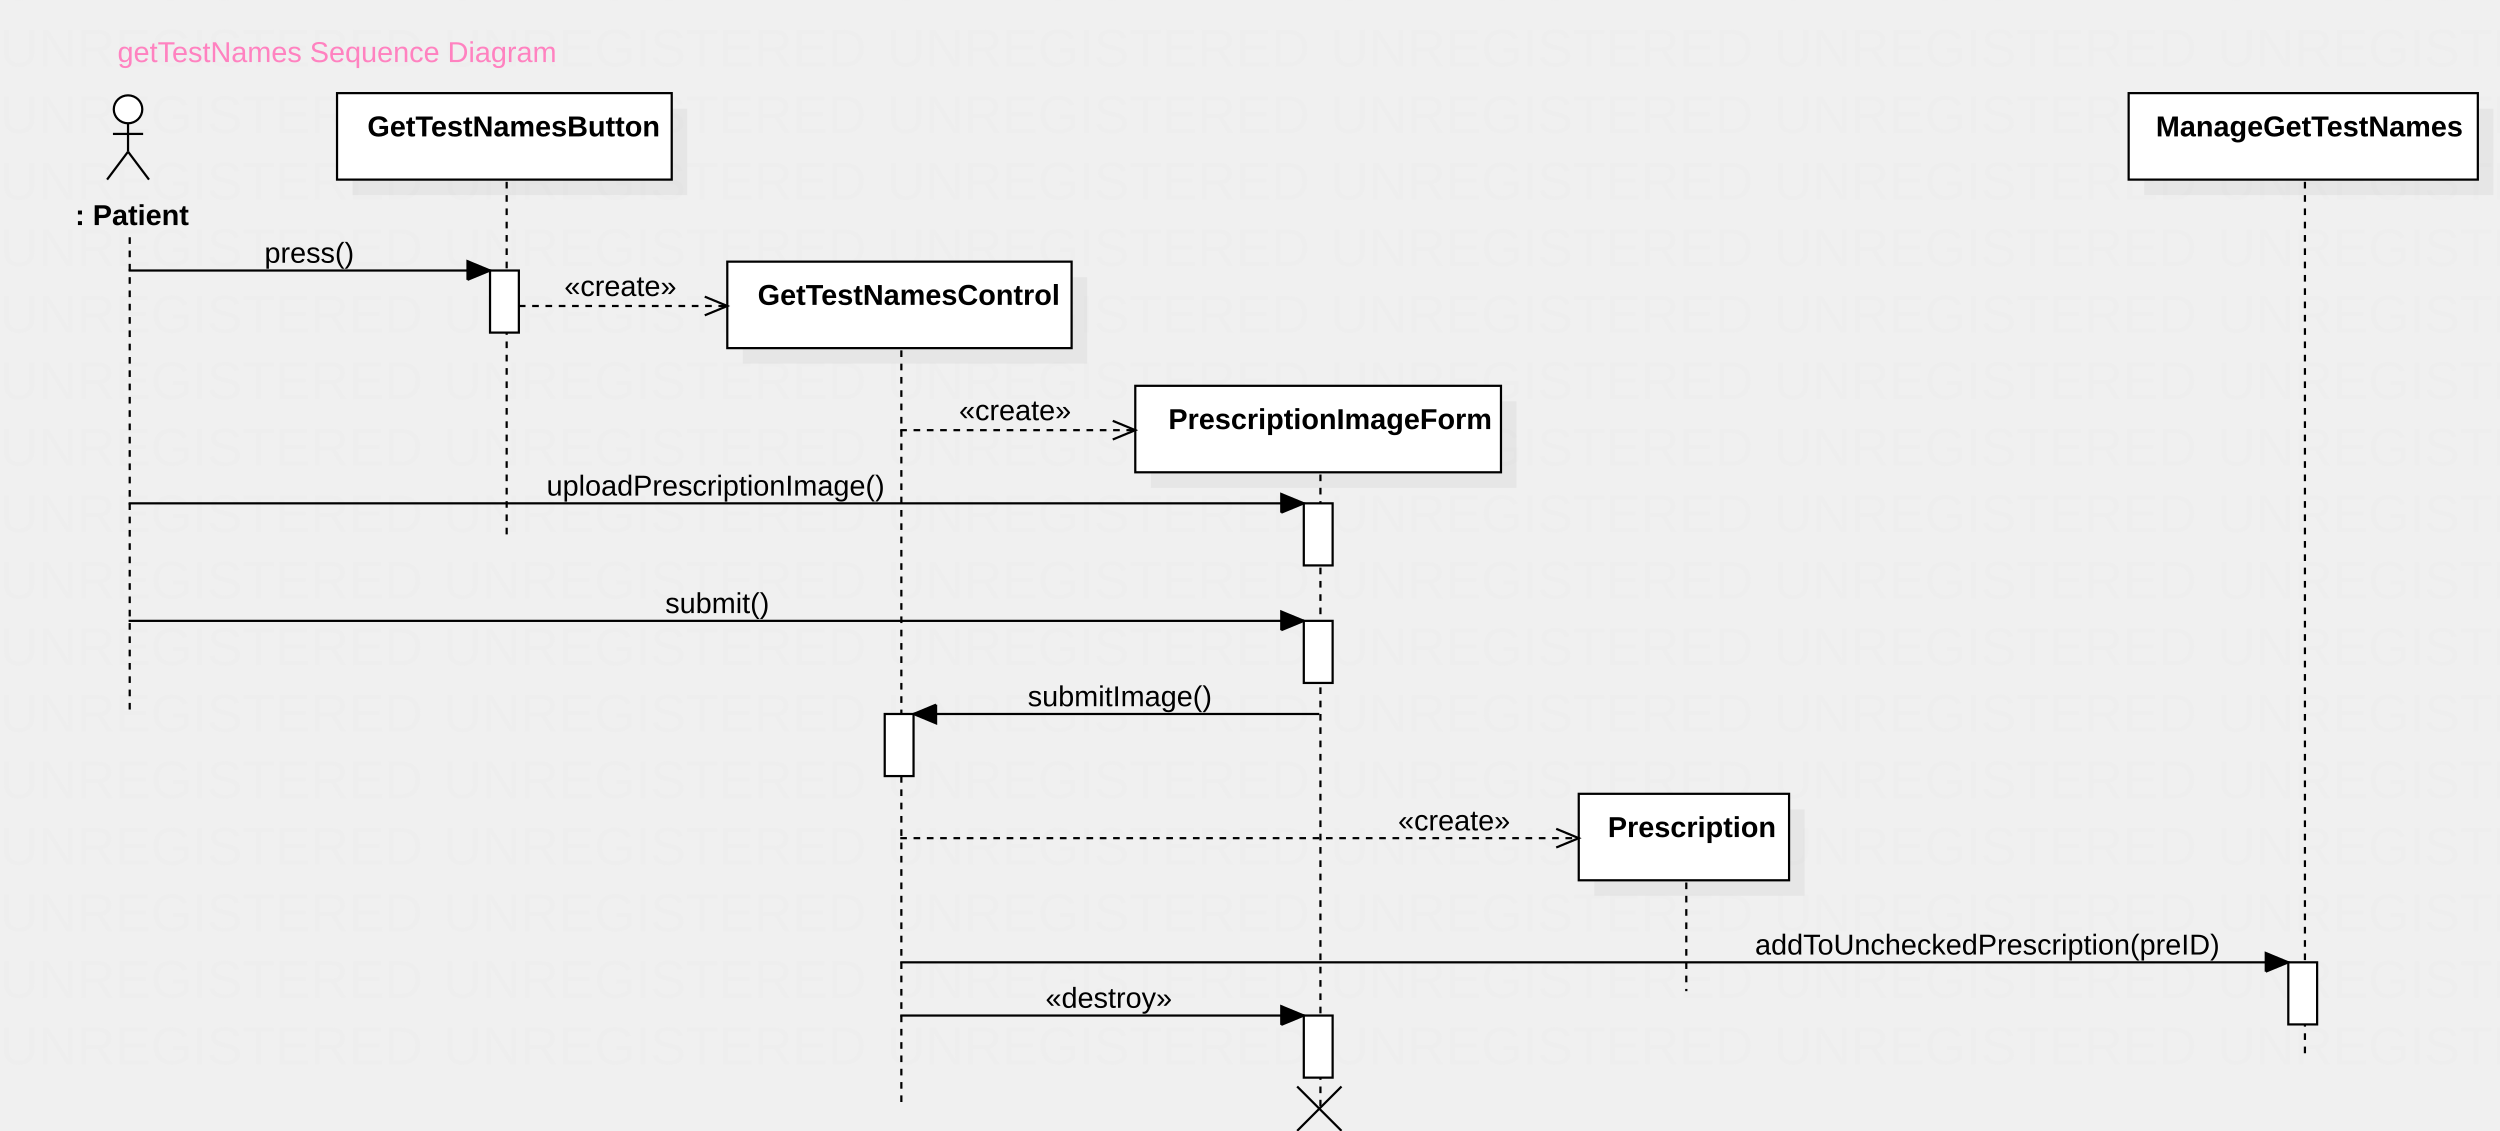
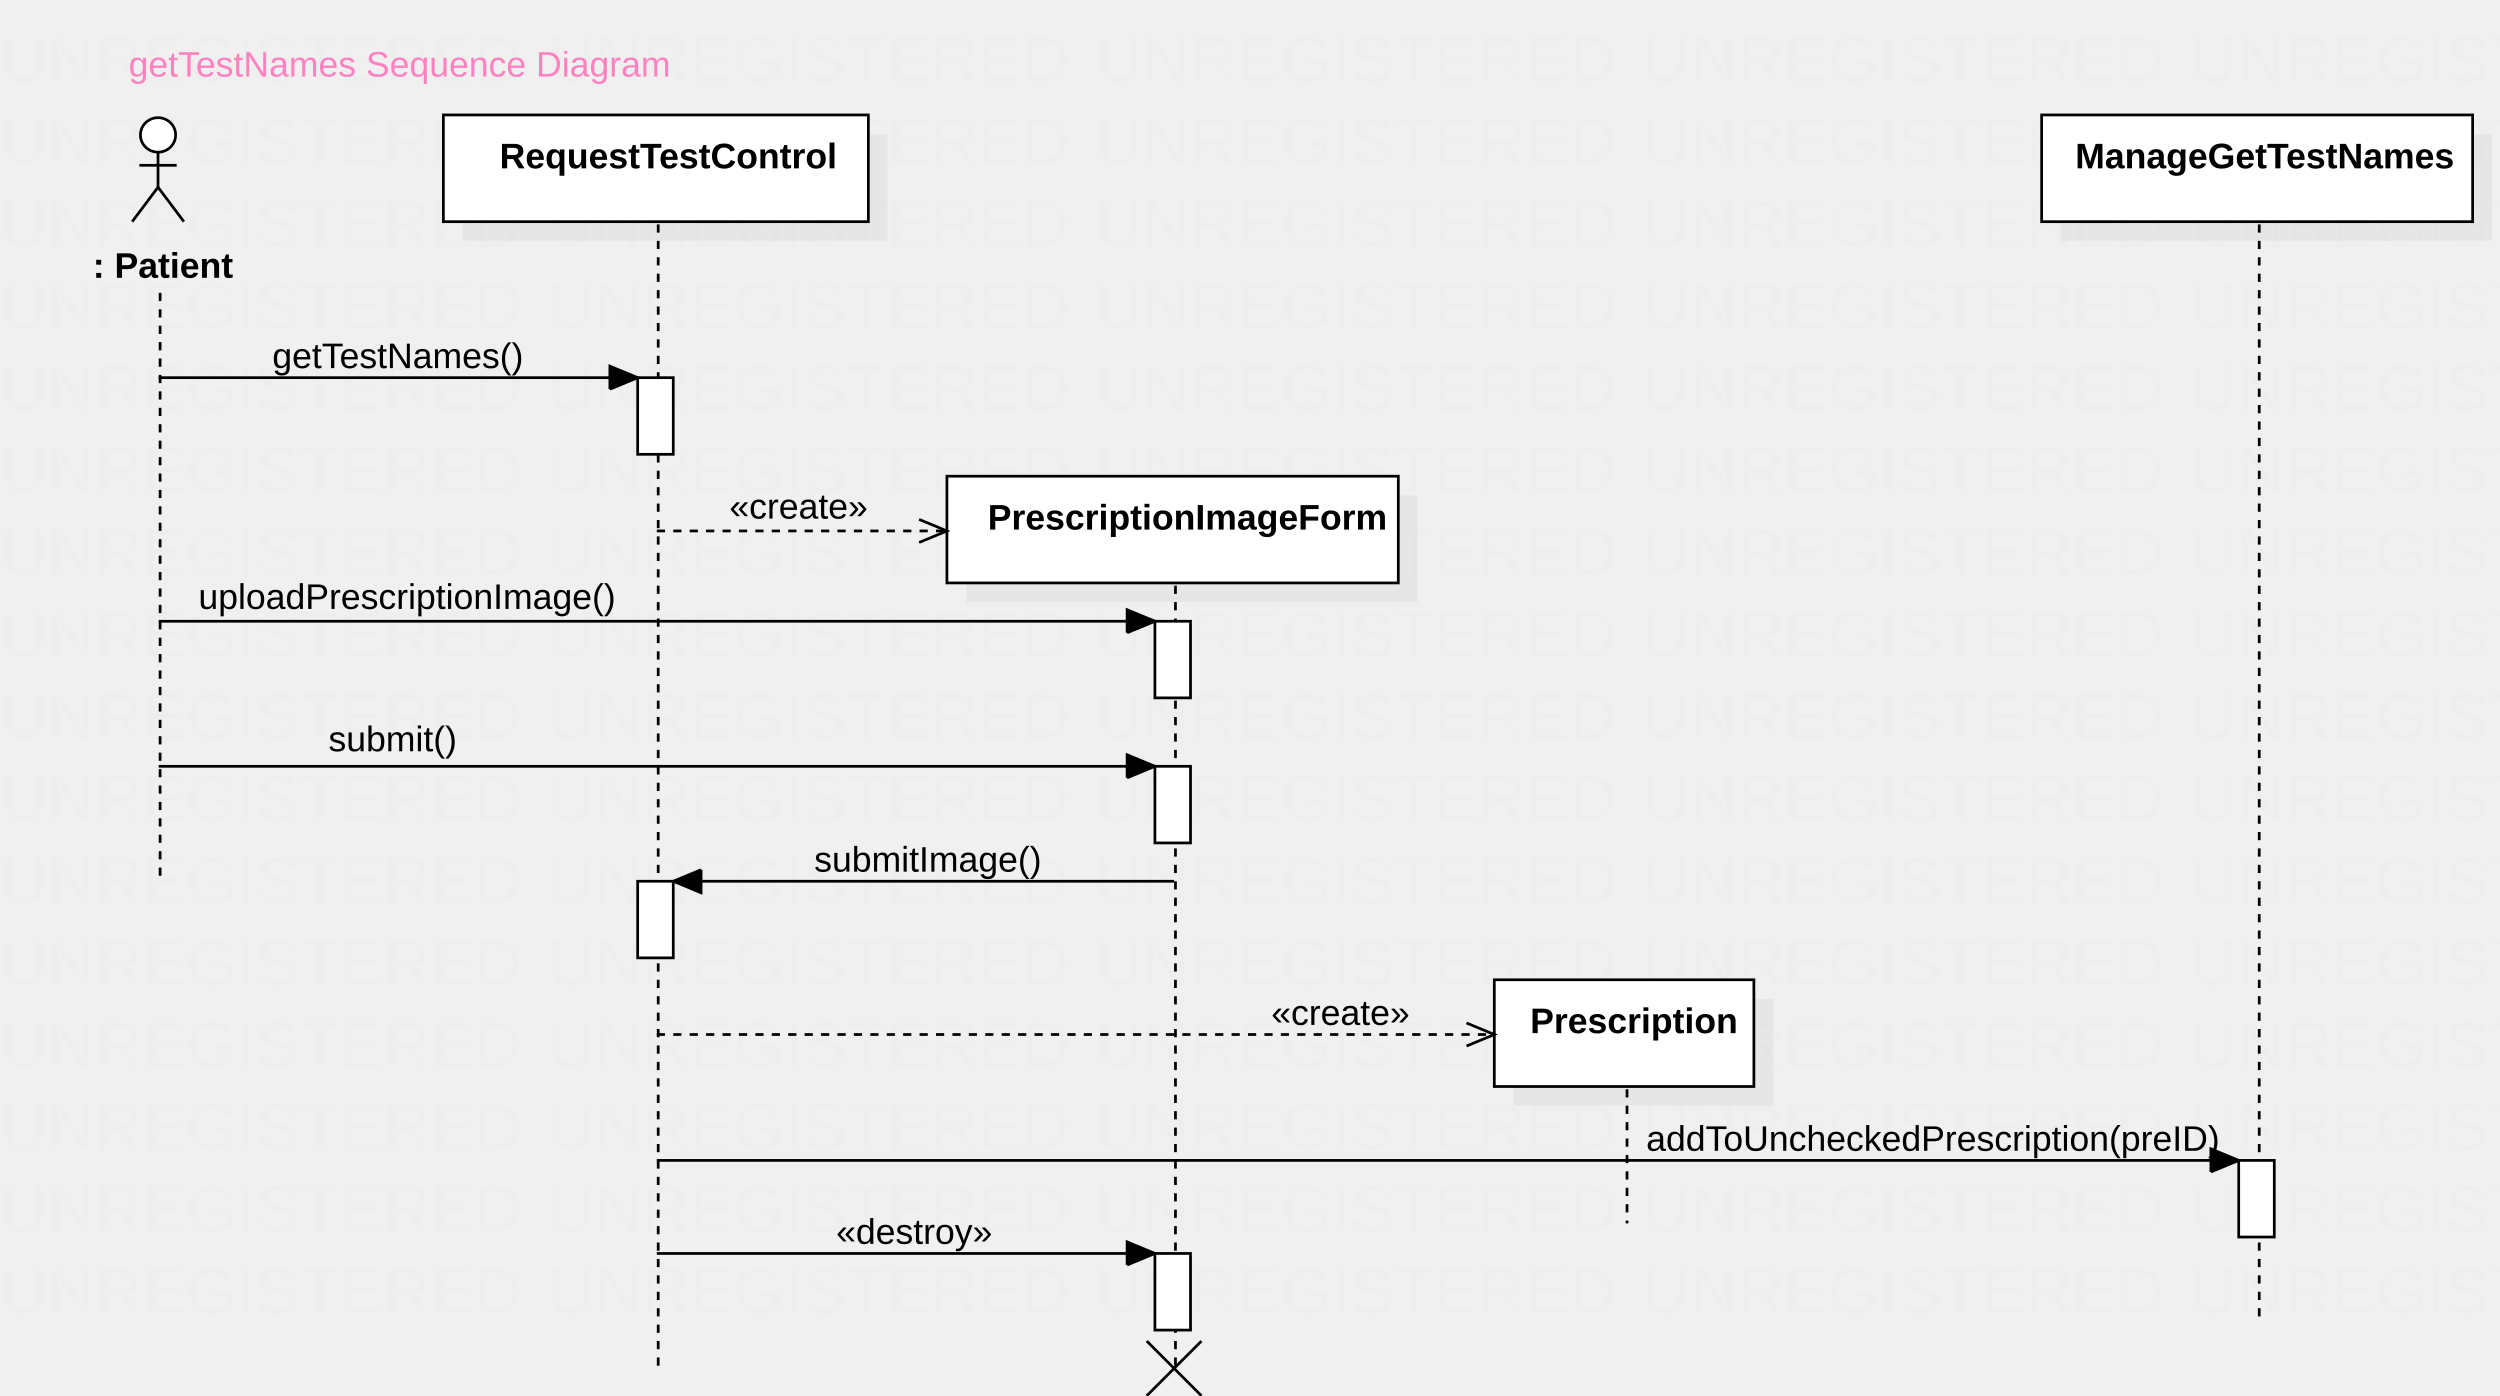
- <svg xmlns="http://www.w3.org/2000/svg" version="1.1" width="1127.474" height="510">
+ <svg xmlns="http://www.w3.org/2000/svg" version="1.1" width="913.474" height="510">
  <defs />
  <g>
    <text fill="#eeeeee" stroke="none" font-family="Arial" font-size="24px" font-style="normal" font-weight="normal" text-decoration="none" x="0" y="0">UNREGISTERED</text>
    <text fill="#eeeeee" stroke="none" font-family="Arial" font-size="24px" font-style="normal" font-weight="normal" text-decoration="none" x="0" y="30">UNREGISTERED</text>
    <text fill="#eeeeee" stroke="none" font-family="Arial" font-size="24px" font-style="normal" font-weight="normal" text-decoration="none" x="0" y="60">UNREGISTERED</text>
    <text fill="#eeeeee" stroke="none" font-family="Arial" font-size="24px" font-style="normal" font-weight="normal" text-decoration="none" x="0" y="90">UNREGISTERED</text>
    <text fill="#eeeeee" stroke="none" font-family="Arial" font-size="24px" font-style="normal" font-weight="normal" text-decoration="none" x="0" y="120">UNREGISTERED</text>
    <text fill="#eeeeee" stroke="none" font-family="Arial" font-size="24px" font-style="normal" font-weight="normal" text-decoration="none" x="0" y="150">UNREGISTERED</text>
    <text fill="#eeeeee" stroke="none" font-family="Arial" font-size="24px" font-style="normal" font-weight="normal" text-decoration="none" x="0" y="180">UNREGISTERED</text>
    <text fill="#eeeeee" stroke="none" font-family="Arial" font-size="24px" font-style="normal" font-weight="normal" text-decoration="none" x="0" y="210">UNREGISTERED</text>
    <text fill="#eeeeee" stroke="none" font-family="Arial" font-size="24px" font-style="normal" font-weight="normal" text-decoration="none" x="0" y="240">UNREGISTERED</text>
    <text fill="#eeeeee" stroke="none" font-family="Arial" font-size="24px" font-style="normal" font-weight="normal" text-decoration="none" x="0" y="270">UNREGISTERED</text>
    <text fill="#eeeeee" stroke="none" font-family="Arial" font-size="24px" font-style="normal" font-weight="normal" text-decoration="none" x="0" y="300">UNREGISTERED</text>
    <text fill="#eeeeee" stroke="none" font-family="Arial" font-size="24px" font-style="normal" font-weight="normal" text-decoration="none" x="0" y="330">UNREGISTERED</text>
    <text fill="#eeeeee" stroke="none" font-family="Arial" font-size="24px" font-style="normal" font-weight="normal" text-decoration="none" x="0" y="360">UNREGISTERED</text>
    <text fill="#eeeeee" stroke="none" font-family="Arial" font-size="24px" font-style="normal" font-weight="normal" text-decoration="none" x="0" y="390">UNREGISTERED</text>
    <text fill="#eeeeee" stroke="none" font-family="Arial" font-size="24px" font-style="normal" font-weight="normal" text-decoration="none" x="0" y="420">UNREGISTERED</text>
    <text fill="#eeeeee" stroke="none" font-family="Arial" font-size="24px" font-style="normal" font-weight="normal" text-decoration="none" x="0" y="450">UNREGISTERED</text>
    <text fill="#eeeeee" stroke="none" font-family="Arial" font-size="24px" font-style="normal" font-weight="normal" text-decoration="none" x="0" y="480">UNREGISTERED</text>
    <text fill="#eeeeee" stroke="none" font-family="Arial" font-size="24px" font-style="normal" font-weight="normal" text-decoration="none" x="200" y="0">UNREGISTERED</text>
    <text fill="#eeeeee" stroke="none" font-family="Arial" font-size="24px" font-style="normal" font-weight="normal" text-decoration="none" x="200" y="30">UNREGISTERED</text>
    <text fill="#eeeeee" stroke="none" font-family="Arial" font-size="24px" font-style="normal" font-weight="normal" text-decoration="none" x="200" y="60">UNREGISTERED</text>
    <text fill="#eeeeee" stroke="none" font-family="Arial" font-size="24px" font-style="normal" font-weight="normal" text-decoration="none" x="200" y="90">UNREGISTERED</text>
    <text fill="#eeeeee" stroke="none" font-family="Arial" font-size="24px" font-style="normal" font-weight="normal" text-decoration="none" x="200" y="120">UNREGISTERED</text>
    <text fill="#eeeeee" stroke="none" font-family="Arial" font-size="24px" font-style="normal" font-weight="normal" text-decoration="none" x="200" y="150">UNREGISTERED</text>
    <text fill="#eeeeee" stroke="none" font-family="Arial" font-size="24px" font-style="normal" font-weight="normal" text-decoration="none" x="200" y="180">UNREGISTERED</text>
    <text fill="#eeeeee" stroke="none" font-family="Arial" font-size="24px" font-style="normal" font-weight="normal" text-decoration="none" x="200" y="210">UNREGISTERED</text>
    <text fill="#eeeeee" stroke="none" font-family="Arial" font-size="24px" font-style="normal" font-weight="normal" text-decoration="none" x="200" y="240">UNREGISTERED</text>
    <text fill="#eeeeee" stroke="none" font-family="Arial" font-size="24px" font-style="normal" font-weight="normal" text-decoration="none" x="200" y="270">UNREGISTERED</text>
    <text fill="#eeeeee" stroke="none" font-family="Arial" font-size="24px" font-style="normal" font-weight="normal" text-decoration="none" x="200" y="300">UNREGISTERED</text>
    <text fill="#eeeeee" stroke="none" font-family="Arial" font-size="24px" font-style="normal" font-weight="normal" text-decoration="none" x="200" y="330">UNREGISTERED</text>
    <text fill="#eeeeee" stroke="none" font-family="Arial" font-size="24px" font-style="normal" font-weight="normal" text-decoration="none" x="200" y="360">UNREGISTERED</text>
    <text fill="#eeeeee" stroke="none" font-family="Arial" font-size="24px" font-style="normal" font-weight="normal" text-decoration="none" x="200" y="390">UNREGISTERED</text>
    <text fill="#eeeeee" stroke="none" font-family="Arial" font-size="24px" font-style="normal" font-weight="normal" text-decoration="none" x="200" y="420">UNREGISTERED</text>
    <text fill="#eeeeee" stroke="none" font-family="Arial" font-size="24px" font-style="normal" font-weight="normal" text-decoration="none" x="200" y="450">UNREGISTERED</text>
    <text fill="#eeeeee" stroke="none" font-family="Arial" font-size="24px" font-style="normal" font-weight="normal" text-decoration="none" x="200" y="480">UNREGISTERED</text>
    <text fill="#eeeeee" stroke="none" font-family="Arial" font-size="24px" font-style="normal" font-weight="normal" text-decoration="none" x="400" y="0">UNREGISTERED</text>
    <text fill="#eeeeee" stroke="none" font-family="Arial" font-size="24px" font-style="normal" font-weight="normal" text-decoration="none" x="400" y="30">UNREGISTERED</text>
    <text fill="#eeeeee" stroke="none" font-family="Arial" font-size="24px" font-style="normal" font-weight="normal" text-decoration="none" x="400" y="60">UNREGISTERED</text>
    <text fill="#eeeeee" stroke="none" font-family="Arial" font-size="24px" font-style="normal" font-weight="normal" text-decoration="none" x="400" y="90">UNREGISTERED</text>
    <text fill="#eeeeee" stroke="none" font-family="Arial" font-size="24px" font-style="normal" font-weight="normal" text-decoration="none" x="400" y="120">UNREGISTERED</text>
    <text fill="#eeeeee" stroke="none" font-family="Arial" font-size="24px" font-style="normal" font-weight="normal" text-decoration="none" x="400" y="150">UNREGISTERED</text>
    <text fill="#eeeeee" stroke="none" font-family="Arial" font-size="24px" font-style="normal" font-weight="normal" text-decoration="none" x="400" y="180">UNREGISTERED</text>
    <text fill="#eeeeee" stroke="none" font-family="Arial" font-size="24px" font-style="normal" font-weight="normal" text-decoration="none" x="400" y="210">UNREGISTERED</text>
    <text fill="#eeeeee" stroke="none" font-family="Arial" font-size="24px" font-style="normal" font-weight="normal" text-decoration="none" x="400" y="240">UNREGISTERED</text>
    <text fill="#eeeeee" stroke="none" font-family="Arial" font-size="24px" font-style="normal" font-weight="normal" text-decoration="none" x="400" y="270">UNREGISTERED</text>
    <text fill="#eeeeee" stroke="none" font-family="Arial" font-size="24px" font-style="normal" font-weight="normal" text-decoration="none" x="400" y="300">UNREGISTERED</text>
    <text fill="#eeeeee" stroke="none" font-family="Arial" font-size="24px" font-style="normal" font-weight="normal" text-decoration="none" x="400" y="330">UNREGISTERED</text>
    <text fill="#eeeeee" stroke="none" font-family="Arial" font-size="24px" font-style="normal" font-weight="normal" text-decoration="none" x="400" y="360">UNREGISTERED</text>
    <text fill="#eeeeee" stroke="none" font-family="Arial" font-size="24px" font-style="normal" font-weight="normal" text-decoration="none" x="400" y="390">UNREGISTERED</text>
    <text fill="#eeeeee" stroke="none" font-family="Arial" font-size="24px" font-style="normal" font-weight="normal" text-decoration="none" x="400" y="420">UNREGISTERED</text>
    <text fill="#eeeeee" stroke="none" font-family="Arial" font-size="24px" font-style="normal" font-weight="normal" text-decoration="none" x="400" y="450">UNREGISTERED</text>
    <text fill="#eeeeee" stroke="none" font-family="Arial" font-size="24px" font-style="normal" font-weight="normal" text-decoration="none" x="400" y="480">UNREGISTERED</text>
    <text fill="#eeeeee" stroke="none" font-family="Arial" font-size="24px" font-style="normal" font-weight="normal" text-decoration="none" x="600" y="0">UNREGISTERED</text>
    <text fill="#eeeeee" stroke="none" font-family="Arial" font-size="24px" font-style="normal" font-weight="normal" text-decoration="none" x="600" y="30">UNREGISTERED</text>
    <text fill="#eeeeee" stroke="none" font-family="Arial" font-size="24px" font-style="normal" font-weight="normal" text-decoration="none" x="600" y="60">UNREGISTERED</text>
    <text fill="#eeeeee" stroke="none" font-family="Arial" font-size="24px" font-style="normal" font-weight="normal" text-decoration="none" x="600" y="90">UNREGISTERED</text>
    <text fill="#eeeeee" stroke="none" font-family="Arial" font-size="24px" font-style="normal" font-weight="normal" text-decoration="none" x="600" y="120">UNREGISTERED</text>
    <text fill="#eeeeee" stroke="none" font-family="Arial" font-size="24px" font-style="normal" font-weight="normal" text-decoration="none" x="600" y="150">UNREGISTERED</text>
    <text fill="#eeeeee" stroke="none" font-family="Arial" font-size="24px" font-style="normal" font-weight="normal" text-decoration="none" x="600" y="180">UNREGISTERED</text>
    <text fill="#eeeeee" stroke="none" font-family="Arial" font-size="24px" font-style="normal" font-weight="normal" text-decoration="none" x="600" y="210">UNREGISTERED</text>
    <text fill="#eeeeee" stroke="none" font-family="Arial" font-size="24px" font-style="normal" font-weight="normal" text-decoration="none" x="600" y="240">UNREGISTERED</text>
    <text fill="#eeeeee" stroke="none" font-family="Arial" font-size="24px" font-style="normal" font-weight="normal" text-decoration="none" x="600" y="270">UNREGISTERED</text>
    <text fill="#eeeeee" stroke="none" font-family="Arial" font-size="24px" font-style="normal" font-weight="normal" text-decoration="none" x="600" y="300">UNREGISTERED</text>
    <text fill="#eeeeee" stroke="none" font-family="Arial" font-size="24px" font-style="normal" font-weight="normal" text-decoration="none" x="600" y="330">UNREGISTERED</text>
    <text fill="#eeeeee" stroke="none" font-family="Arial" font-size="24px" font-style="normal" font-weight="normal" text-decoration="none" x="600" y="360">UNREGISTERED</text>
    <text fill="#eeeeee" stroke="none" font-family="Arial" font-size="24px" font-style="normal" font-weight="normal" text-decoration="none" x="600" y="390">UNREGISTERED</text>
    <text fill="#eeeeee" stroke="none" font-family="Arial" font-size="24px" font-style="normal" font-weight="normal" text-decoration="none" x="600" y="420">UNREGISTERED</text>
    <text fill="#eeeeee" stroke="none" font-family="Arial" font-size="24px" font-style="normal" font-weight="normal" text-decoration="none" x="600" y="450">UNREGISTERED</text>
    <text fill="#eeeeee" stroke="none" font-family="Arial" font-size="24px" font-style="normal" font-weight="normal" text-decoration="none" x="600" y="480">UNREGISTERED</text>
    <text fill="#eeeeee" stroke="none" font-family="Arial" font-size="24px" font-style="normal" font-weight="normal" text-decoration="none" x="800" y="0">UNREGISTERED</text>
    <text fill="#eeeeee" stroke="none" font-family="Arial" font-size="24px" font-style="normal" font-weight="normal" text-decoration="none" x="800" y="30">UNREGISTERED</text>
    <text fill="#eeeeee" stroke="none" font-family="Arial" font-size="24px" font-style="normal" font-weight="normal" text-decoration="none" x="800" y="60">UNREGISTERED</text>
    <text fill="#eeeeee" stroke="none" font-family="Arial" font-size="24px" font-style="normal" font-weight="normal" text-decoration="none" x="800" y="90">UNREGISTERED</text>
    <text fill="#eeeeee" stroke="none" font-family="Arial" font-size="24px" font-style="normal" font-weight="normal" text-decoration="none" x="800" y="120">UNREGISTERED</text>
    <text fill="#eeeeee" stroke="none" font-family="Arial" font-size="24px" font-style="normal" font-weight="normal" text-decoration="none" x="800" y="150">UNREGISTERED</text>
    <text fill="#eeeeee" stroke="none" font-family="Arial" font-size="24px" font-style="normal" font-weight="normal" text-decoration="none" x="800" y="180">UNREGISTERED</text>
    <text fill="#eeeeee" stroke="none" font-family="Arial" font-size="24px" font-style="normal" font-weight="normal" text-decoration="none" x="800" y="210">UNREGISTERED</text>
    <text fill="#eeeeee" stroke="none" font-family="Arial" font-size="24px" font-style="normal" font-weight="normal" text-decoration="none" x="800" y="240">UNREGISTERED</text>
    <text fill="#eeeeee" stroke="none" font-family="Arial" font-size="24px" font-style="normal" font-weight="normal" text-decoration="none" x="800" y="270">UNREGISTERED</text>
    <text fill="#eeeeee" stroke="none" font-family="Arial" font-size="24px" font-style="normal" font-weight="normal" text-decoration="none" x="800" y="300">UNREGISTERED</text>
    <text fill="#eeeeee" stroke="none" font-family="Arial" font-size="24px" font-style="normal" font-weight="normal" text-decoration="none" x="800" y="330">UNREGISTERED</text>
    <text fill="#eeeeee" stroke="none" font-family="Arial" font-size="24px" font-style="normal" font-weight="normal" text-decoration="none" x="800" y="360">UNREGISTERED</text>
    <text fill="#eeeeee" stroke="none" font-family="Arial" font-size="24px" font-style="normal" font-weight="normal" text-decoration="none" x="800" y="390">UNREGISTERED</text>
    <text fill="#eeeeee" stroke="none" font-family="Arial" font-size="24px" font-style="normal" font-weight="normal" text-decoration="none" x="800" y="420">UNREGISTERED</text>
    <text fill="#eeeeee" stroke="none" font-family="Arial" font-size="24px" font-style="normal" font-weight="normal" text-decoration="none" x="800" y="450">UNREGISTERED</text>
    <text fill="#eeeeee" stroke="none" font-family="Arial" font-size="24px" font-style="normal" font-weight="normal" text-decoration="none" x="800" y="480">UNREGISTERED</text>
-     <text fill="#eeeeee" stroke="none" font-family="Arial" font-size="24px" font-style="normal" font-weight="normal" text-decoration="none" x="1000" y="0">UNREGISTERED</text>
-     <text fill="#eeeeee" stroke="none" font-family="Arial" font-size="24px" font-style="normal" font-weight="normal" text-decoration="none" x="1000" y="30">UNREGISTERED</text>
-     <text fill="#eeeeee" stroke="none" font-family="Arial" font-size="24px" font-style="normal" font-weight="normal" text-decoration="none" x="1000" y="60">UNREGISTERED</text>
-     <text fill="#eeeeee" stroke="none" font-family="Arial" font-size="24px" font-style="normal" font-weight="normal" text-decoration="none" x="1000" y="90">UNREGISTERED</text>
-     <text fill="#eeeeee" stroke="none" font-family="Arial" font-size="24px" font-style="normal" font-weight="normal" text-decoration="none" x="1000" y="120">UNREGISTERED</text>
-     <text fill="#eeeeee" stroke="none" font-family="Arial" font-size="24px" font-style="normal" font-weight="normal" text-decoration="none" x="1000" y="150">UNREGISTERED</text>
-     <text fill="#eeeeee" stroke="none" font-family="Arial" font-size="24px" font-style="normal" font-weight="normal" text-decoration="none" x="1000" y="180">UNREGISTERED</text>
-     <text fill="#eeeeee" stroke="none" font-family="Arial" font-size="24px" font-style="normal" font-weight="normal" text-decoration="none" x="1000" y="210">UNREGISTERED</text>
-     <text fill="#eeeeee" stroke="none" font-family="Arial" font-size="24px" font-style="normal" font-weight="normal" text-decoration="none" x="1000" y="240">UNREGISTERED</text>
-     <text fill="#eeeeee" stroke="none" font-family="Arial" font-size="24px" font-style="normal" font-weight="normal" text-decoration="none" x="1000" y="270">UNREGISTERED</text>
-     <text fill="#eeeeee" stroke="none" font-family="Arial" font-size="24px" font-style="normal" font-weight="normal" text-decoration="none" x="1000" y="300">UNREGISTERED</text>
-     <text fill="#eeeeee" stroke="none" font-family="Arial" font-size="24px" font-style="normal" font-weight="normal" text-decoration="none" x="1000" y="330">UNREGISTERED</text>
-     <text fill="#eeeeee" stroke="none" font-family="Arial" font-size="24px" font-style="normal" font-weight="normal" text-decoration="none" x="1000" y="360">UNREGISTERED</text>
-     <text fill="#eeeeee" stroke="none" font-family="Arial" font-size="24px" font-style="normal" font-weight="normal" text-decoration="none" x="1000" y="390">UNREGISTERED</text>
-     <text fill="#eeeeee" stroke="none" font-family="Arial" font-size="24px" font-style="normal" font-weight="normal" text-decoration="none" x="1000" y="420">UNREGISTERED</text>
-     <text fill="#eeeeee" stroke="none" font-family="Arial" font-size="24px" font-style="normal" font-weight="normal" text-decoration="none" x="1000" y="450">UNREGISTERED</text>
-     <text fill="#eeeeee" stroke="none" font-family="Arial" font-size="24px" font-style="normal" font-weight="normal" text-decoration="none" x="1000" y="480">UNREGISTERED</text>
-     <g transform="translate(-112,2) scale(1,1)">
-       <path fill="#ffffff" stroke="none" d="M 163.314 47.3 C 163.314 43.821 166.193 41 169.743 41 C 173.294 41 176.172 43.821 176.172 47.3 C 176.172 50.779 173.294 53.6 169.743 53.6 C 166.193 53.6 163.314 50.779 163.314 47.3 Z" />
-     </g>
-     <g transform="translate(-112,2) scale(1,1)">
-       <path fill="none" stroke="#000000" d="M 163.314 47.3 C 163.314 43.821 166.193 41 169.743 41 C 173.294 41 176.172 43.821 176.172 47.3 C 176.172 50.779 173.294 53.6 169.743 53.6 C 166.193 53.6 163.314 50.779 163.314 47.3 Z" stroke-miterlimit="10" />
-     </g>
-     <g transform="translate(-112,2) scale(1,1)">
-       <path fill="none" stroke="#000000" d="M 169.743 53.6 L 169.743 66.4" stroke-miterlimit="10" />
-     </g>
-     <g transform="translate(-112,2) scale(1,1)">
-       <path fill="none" stroke="#000000" d="M 162.936 58.4 L 176.551 58.4" stroke-miterlimit="10" />
-     </g>
-     <g transform="translate(-112,2) scale(1,1)">
-       <path fill="none" stroke="#000000" d="M 169.743 66.4 L 160.289 79" stroke-miterlimit="10" />
-     </g>
-     <g transform="translate(-112,2) scale(1,1)">
-       <path fill="none" stroke="#000000" d="M 169.743 66.4 L 179.198 79" stroke-miterlimit="10" />
-     </g>
-     <g transform="translate(-112,2) scale(1,1)">
-       <g>
-         <path fill="none" stroke="none" />
-         <text fill="#000000" stroke="none" font-family="Arial" font-size="13px" font-style="normal" font-weight="bold" text-decoration="none" x="145.895" y="99.5">: Patient</text>
-       </g>
-     </g>
-     <g transform="translate(-112,2) scale(1,1)">
-       <path fill="none" stroke="#000000" d="M 170.5 105 L 170.5 320" stroke-miterlimit="10" stroke-dasharray="3" />
-     </g>
-     <g transform="translate(-112,2) scale(1,1)">
-       <rect fill="#C0C0C0" stroke="none" x="271" y="47" width="150.942" height="39" opacity="0.2" />
-     </g>
-     <g transform="translate(-112,2) scale(1,1)">
-       <rect fill="#ffffff" stroke="none" x="264" y="40" width="150.942" height="39" />
-     </g>
-     <g transform="translate(-112,2) scale(1,1)">
-       <path fill="none" stroke="#000000" d="M 264 40 L 414.942 40 L 414.942 79 L 264 79 L 264 40 Z Z" stroke-miterlimit="10" />
-     </g>
-     <g transform="translate(-112,2) scale(1,1)">
-       <g>
-         <path fill="none" stroke="none" />
-         <text fill="#000000" stroke="none" font-family="Arial" font-size="13px" font-style="normal" font-weight="bold" text-decoration="none" x="277.693" y="59.5">GetTestNamesButton</text>
-       </g>
-     </g>
-     <g transform="translate(-112,2) scale(1,1)">
-       <path fill="none" stroke="#000000" d="M 340.5 80 L 340.5 239" stroke-miterlimit="10" stroke-dasharray="3" />
-     </g>
-     <g transform="translate(-112,2) scale(1,1)">
-       <rect fill="#C0C0C0" stroke="none" x="447" y="123" width="155.284" height="39" opacity="0.2" />
-     </g>
-     <g transform="translate(-112,2) scale(1,1)">
-       <rect fill="#ffffff" stroke="none" x="440" y="116" width="155.284" height="39" />
-     </g>
-     <g transform="translate(-112,2) scale(1,1)">
-       <path fill="none" stroke="#000000" d="M 440 116 L 595.284 116 L 595.284 155 L 440 155 L 440 116 Z Z" stroke-miterlimit="10" />
-     </g>
-     <g transform="translate(-112,2) scale(1,1)">
-       <g>
-         <path fill="none" stroke="none" />
-         <text fill="#000000" stroke="none" font-family="Arial" font-size="13px" font-style="normal" font-weight="bold" text-decoration="none" x="453.702" y="135.5">GetTestNamesControl</text>
-       </g>
-     </g>
-     <g transform="translate(-112,2) scale(1,1)">
-       <path fill="none" stroke="#000000" d="M 518.5 156 L 518.5 498" stroke-miterlimit="10" stroke-dasharray="3" />
-     </g>
-     <g transform="translate(-112,2) scale(1,1)">
+     <g transform="translate(-278,2) scale(1,1)">
+       <path fill="#ffffff" stroke="none" d="M 329.314 47.3 C 329.314 43.821 332.193 41 335.743 41 C 339.294 41 342.172 43.821 342.172 47.3 C 342.172 50.779 339.294 53.6 335.743 53.6 C 332.193 53.6 329.314 50.779 329.314 47.3 Z" />
+     </g>
+     <g transform="translate(-278,2) scale(1,1)">
+       <path fill="none" stroke="#000000" d="M 329.314 47.3 C 329.314 43.821 332.193 41 335.743 41 C 339.294 41 342.172 43.821 342.172 47.3 C 342.172 50.779 339.294 53.6 335.743 53.6 C 332.193 53.6 329.314 50.779 329.314 47.3 Z" stroke-miterlimit="10" />
+     </g>
+     <g transform="translate(-278,2) scale(1,1)">
+       <path fill="none" stroke="#000000" d="M 335.743 53.6 L 335.743 66.4" stroke-miterlimit="10" />
+     </g>
+     <g transform="translate(-278,2) scale(1,1)">
+       <path fill="none" stroke="#000000" d="M 328.936 58.4 L 342.551 58.4" stroke-miterlimit="10" />
+     </g>
+     <g transform="translate(-278,2) scale(1,1)">
+       <path fill="none" stroke="#000000" d="M 335.743 66.4 L 326.289 79" stroke-miterlimit="10" />
+     </g>
+     <g transform="translate(-278,2) scale(1,1)">
+       <path fill="none" stroke="#000000" d="M 335.743 66.4 L 345.198 79" stroke-miterlimit="10" />
+     </g>
+     <g transform="translate(-278,2) scale(1,1)">
+       <g>
+         <path fill="none" stroke="none" />
+         <text fill="#000000" stroke="none" font-family="Arial" font-size="13px" font-style="normal" font-weight="bold" text-decoration="none" x="311.895" y="99.5">: Patient</text>
+       </g>
+     </g>
+     <g transform="translate(-278,2) scale(1,1)">
+       <path fill="none" stroke="#000000" d="M 336.5 105 L 336.5 320" stroke-miterlimit="10" stroke-dasharray="3" />
+     </g>
+     <g transform="translate(-278,2) scale(1,1)">
+       <rect fill="#C0C0C0" stroke="none" x="447" y="47" width="155.284" height="39" opacity="0.2" />
+     </g>
+     <g transform="translate(-278,2) scale(1,1)">
+       <rect fill="#ffffff" stroke="none" x="440" y="40" width="155.284" height="39" />
+     </g>
+     <g transform="translate(-278,2) scale(1,1)">
+       <path fill="none" stroke="#000000" d="M 440 40 L 595.284 40 L 595.284 79 L 440 79 L 440 40 Z Z" stroke-miterlimit="10" />
+     </g>
+     <g transform="translate(-278,2) scale(1,1)">
+       <g>
+         <path fill="none" stroke="none" />
+         <text fill="#000000" stroke="none" font-family="Arial" font-size="13px" font-style="normal" font-weight="bold" text-decoration="none" x="460.558" y="59.5">RequestTestControl</text>
+       </g>
+     </g>
+     <g transform="translate(-278,2) scale(1,1)">
+       <path fill="none" stroke="#000000" d="M 518.5 80 L 518.5 498" stroke-miterlimit="10" stroke-dasharray="3" />
+     </g>
+     <g transform="translate(-278,2) scale(1,1)">
      <rect fill="#C0C0C0" stroke="none" x="631" y="179" width="164.926" height="39" opacity="0.2" />
    </g>
-     <g transform="translate(-112,2) scale(1,1)">
+     <g transform="translate(-278,2) scale(1,1)">
      <rect fill="#ffffff" stroke="none" x="624" y="172" width="164.926" height="39" />
    </g>
-     <g transform="translate(-112,2) scale(1,1)">
+     <g transform="translate(-278,2) scale(1,1)">
      <path fill="none" stroke="#000000" d="M 624 172 L 788.926 172 L 788.926 211 L 624 211 L 624 172 Z Z" stroke-miterlimit="10" />
    </g>
-     <g transform="translate(-112,2) scale(1,1)">
+     <g transform="translate(-278,2) scale(1,1)">
      <g>
        <path fill="none" stroke="none" />
        <text fill="#000000" stroke="none" font-family="Arial" font-size="13px" font-style="normal" font-weight="bold" text-decoration="none" x="638.915" y="191.5">PrescriptionImageForm</text>
      </g>
    </g>
-     <g transform="translate(-112,2) scale(1,1)">
+     <g transform="translate(-278,2) scale(1,1)">
      <path fill="none" stroke="#000000" d="M 707.5 212 L 707.5 498" stroke-miterlimit="10" stroke-dasharray="3" />
    </g>
-     <g transform="translate(-112,2) scale(1,1)">
+     <g transform="translate(-278,2) scale(1,1)">
      <rect fill="#C0C0C0" stroke="none" x="831" y="363" width="94.854" height="39" opacity="0.2" />
    </g>
-     <g transform="translate(-112,2) scale(1,1)">
+     <g transform="translate(-278,2) scale(1,1)">
      <rect fill="#ffffff" stroke="none" x="824" y="356" width="94.854" height="39" />
    </g>
-     <g transform="translate(-112,2) scale(1,1)">
+     <g transform="translate(-278,2) scale(1,1)">
      <path fill="none" stroke="#000000" d="M 824 356 L 918.854 356 L 918.854 395 L 824 395 L 824 356 Z Z" stroke-miterlimit="10" />
    </g>
-     <g transform="translate(-112,2) scale(1,1)">
+     <g transform="translate(-278,2) scale(1,1)">
      <g>
        <path fill="none" stroke="none" />
        <text fill="#000000" stroke="none" font-family="Arial" font-size="13px" font-style="normal" font-weight="bold" text-decoration="none" x="837.109" y="375.5">Prescription</text>
      </g>
    </g>
-     <g transform="translate(-112,2) scale(1,1)">
+     <g transform="translate(-278,2) scale(1,1)">
      <path fill="none" stroke="#000000" d="M 872.5 396 L 872.5 445" stroke-miterlimit="10" stroke-dasharray="3" />
    </g>
-     <g transform="translate(-112,2) scale(1,1)">
-       <rect fill="#C0C0C0" stroke="none" x="1079" y="47" width="157.474" height="39" opacity="0.2" />
-     </g>
-     <g transform="translate(-112,2) scale(1,1)">
-       <rect fill="#ffffff" stroke="none" x="1072" y="40" width="157.474" height="39" />
-     </g>
-     <g transform="translate(-112,2) scale(1,1)">
-       <path fill="none" stroke="#000000" d="M 1072 40 L 1229.474 40 L 1229.474 79 L 1072 79 L 1072 40 Z Z" stroke-miterlimit="10" />
-     </g>
-     <g transform="translate(-112,2) scale(1,1)">
-       <g>
-         <path fill="none" stroke="none" />
-         <text fill="#000000" stroke="none" font-family="Arial" font-size="13px" font-style="normal" font-weight="bold" text-decoration="none" x="1084.261" y="59.5">ManageGetTestNames</text>
-       </g>
-     </g>
-     <g transform="translate(-112,2) scale(1,1)">
-       <path fill="none" stroke="#000000" d="M 1151.5 80 L 1151.5 474" stroke-miterlimit="10" stroke-dasharray="3" />
-     </g>
-     <g transform="translate(-112,2) scale(1,1)">
-       <g>
-         <path fill="none" stroke="none" />
-         <text fill="#ff82c0" stroke="none" font-family="Arial" font-size="13px" font-style="normal" font-weight="normal" text-decoration="none" x="165" y="26">getTestNames Sequence Diagram</text>
-       </g>
-     </g>
-     <g transform="translate(-112,2) scale(1,1)">
-       <path fill="none" stroke="#000000" d="M 170 120 L 333 120" stroke-miterlimit="10" />
-     </g>
-     <g transform="translate(-112,2) scale(1,1)">
-       <path fill="#000000" stroke="none" d="M 322.837 124.21 L 333 120 L 322.837 115.79" />
-     </g>
-     <g transform="translate(-112,2) scale(1,1)">
-       <path fill="none" stroke="#000000" d="M 322.837 124.21 L 333 120 L 322.837 115.79 L 322.837 124.21" stroke-miterlimit="10" />
-     </g>
-     <g transform="translate(-112,2) scale(1,1)">
-       <g>
-         <path fill="none" stroke="none" />
-         <text fill="#000000" stroke="none" font-family="Arial" font-size="13px" font-style="normal" font-weight="normal" text-decoration="none" x="231.266" y="116.5">press()</text>
-       </g>
-     </g>
-     <g transform="translate(-112,2) scale(1,1)">
-       <rect fill="#ffffff" stroke="none" x="333" y="120" width="13" height="28" />
-     </g>
-     <g transform="translate(-112,2) scale(1,1)">
-       <path fill="none" stroke="#000000" d="M 333 120 L 346 120 L 346 148 L 333 148 L 333 120 Z Z" stroke-miterlimit="10" />
-     </g>
-     <g transform="translate(-112,2) scale(1,1)">
-       <path fill="none" stroke="#000000" d="M 346 136 L 440 136" stroke-miterlimit="10" stroke-dasharray="3" />
-     </g>
-     <g transform="translate(-112,2) scale(1,1)">
-       <path fill="none" stroke="#000000" d="M 429.837 140.21 L 440 136 L 429.837 131.79" stroke-miterlimit="10" />
-     </g>
-     <g transform="translate(-112,2) scale(1,1)">
-       <g>
-         <path fill="none" stroke="none" />
-         <text fill="#000000" stroke="none" font-family="Arial" font-size="13px" font-style="normal" font-weight="normal" text-decoration="none" x="366.5" y="131.5">«create»</text>
-       </g>
-     </g>
-     <g transform="translate(-112,2) scale(1,1)">
+     <g transform="translate(-278,2) scale(1,1)">
+       <rect fill="#C0C0C0" stroke="none" x="1031" y="47" width="157.474" height="39" opacity="0.2" />
+     </g>
+     <g transform="translate(-278,2) scale(1,1)">
+       <rect fill="#ffffff" stroke="none" x="1024" y="40" width="157.474" height="39" />
+     </g>
+     <g transform="translate(-278,2) scale(1,1)">
+       <path fill="none" stroke="#000000" d="M 1024 40 L 1181.474 40 L 1181.474 79 L 1024 79 L 1024 40 Z Z" stroke-miterlimit="10" />
+     </g>
+     <g transform="translate(-278,2) scale(1,1)">
+       <g>
+         <path fill="none" stroke="none" />
+         <text fill="#000000" stroke="none" font-family="Arial" font-size="13px" font-style="normal" font-weight="bold" text-decoration="none" x="1036.261" y="59.5">ManageGetTestNames</text>
+       </g>
+     </g>
+     <g transform="translate(-278,2) scale(1,1)">
+       <path fill="none" stroke="#000000" d="M 1103.5 80 L 1103.5 482" stroke-miterlimit="10" stroke-dasharray="3" />
+     </g>
+     <g transform="translate(-278,2) scale(1,1)">
+       <g>
+         <path fill="none" stroke="none" />
+         <text fill="#ff82c0" stroke="none" font-family="Arial" font-size="13px" font-style="normal" font-weight="normal" text-decoration="none" x="325" y="26">getTestNames Sequence Diagram</text>
+       </g>
+     </g>
+     <g transform="translate(-278,2) scale(1,1)">
+       <path fill="none" stroke="#000000" d="M 336 136 L 511 136" stroke-miterlimit="10" />
+     </g>
+     <g transform="translate(-278,2) scale(1,1)">
+       <path fill="#000000" stroke="none" d="M 500.837 140.21 L 511 136 L 500.837 131.79" />
+     </g>
+     <g transform="translate(-278,2) scale(1,1)">
+       <path fill="none" stroke="#000000" d="M 500.837 140.21 L 511 136 L 500.837 131.79 L 500.837 140.21" stroke-miterlimit="10" />
+     </g>
+     <g transform="translate(-278,2) scale(1,1)">
+       <g>
+         <path fill="none" stroke="none" />
+         <text fill="#000000" stroke="none" font-family="Arial" font-size="13px" font-style="normal" font-weight="normal" text-decoration="none" x="377.5" y="132.5">getTestNames()</text>
+       </g>
+     </g>
+     <g transform="translate(-278,2) scale(1,1)">
+       <rect fill="#ffffff" stroke="none" x="511" y="136" width="13" height="28" />
+     </g>
+     <g transform="translate(-278,2) scale(1,1)">
+       <path fill="none" stroke="#000000" d="M 511 136 L 524 136 L 524 164 L 511 164 L 511 136 Z Z" stroke-miterlimit="10" />
+     </g>
+     <g transform="translate(-278,2) scale(1,1)">
      <path fill="none" stroke="#000000" d="M 518 192 L 624 192" stroke-miterlimit="10" stroke-dasharray="3" />
    </g>
-     <g transform="translate(-112,2) scale(1,1)">
+     <g transform="translate(-278,2) scale(1,1)">
      <path fill="none" stroke="#000000" d="M 613.837 196.21 L 624 192 L 613.837 187.79" stroke-miterlimit="10" />
    </g>
-     <g transform="translate(-112,2) scale(1,1)">
+     <g transform="translate(-278,2) scale(1,1)">
      <g>
        <path fill="none" stroke="none" />
        <text fill="#000000" stroke="none" font-family="Arial" font-size="13px" font-style="normal" font-weight="normal" text-decoration="none" x="544.5" y="187.5">«create»</text>
      </g>
    </g>
-     <g transform="translate(-112,2) scale(1,1)">
-       <path fill="none" stroke="#000000" d="M 170 225 L 700 225" stroke-miterlimit="10" />
-     </g>
-     <g transform="translate(-112,2) scale(1,1)">
+     <g transform="translate(-278,2) scale(1,1)">
+       <path fill="none" stroke="#000000" d="M 336 225 L 700 225" stroke-miterlimit="10" />
+     </g>
+     <g transform="translate(-278,2) scale(1,1)">
      <path fill="#000000" stroke="none" d="M 689.837 229.21 L 700 225 L 689.837 220.79" />
    </g>
-     <g transform="translate(-112,2) scale(1,1)">
+     <g transform="translate(-278,2) scale(1,1)">
      <path fill="none" stroke="#000000" d="M 689.837 229.21 L 700 225 L 689.837 220.79 L 689.837 229.21" stroke-miterlimit="10" />
    </g>
-     <g transform="translate(-112,2) scale(1,1)">
-       <g>
-         <path fill="none" stroke="none" />
-         <text fill="#000000" stroke="none" font-family="Arial" font-size="13px" font-style="normal" font-weight="normal" text-decoration="none" x="358.5" y="221.5">uploadPrescriptionImage()</text>
-       </g>
-     </g>
-     <g transform="translate(-112,2) scale(1,1)">
+     <g transform="translate(-278,2) scale(1,1)">
+       <g>
+         <path fill="none" stroke="none" />
+         <text fill="#000000" stroke="none" font-family="Arial" font-size="13px" font-style="normal" font-weight="normal" text-decoration="none" x="350.5" y="220.5">uploadPrescriptionImage()</text>
+       </g>
+     </g>
+     <g transform="translate(-278,2) scale(1,1)">
      <rect fill="#ffffff" stroke="none" x="700" y="225" width="13" height="28" />
    </g>
-     <g transform="translate(-112,2) scale(1,1)">
+     <g transform="translate(-278,2) scale(1,1)">
      <path fill="none" stroke="#000000" d="M 700 225 L 713 225 L 713 253 L 700 253 L 700 225 Z Z" stroke-miterlimit="10" />
    </g>
-     <g transform="translate(-112,2) scale(1,1)">
-       <path fill="none" stroke="#000000" d="M 170 278 L 700 278" stroke-miterlimit="10" />
-     </g>
-     <g transform="translate(-112,2) scale(1,1)">
+     <g transform="translate(-278,2) scale(1,1)">
+       <path fill="none" stroke="#000000" d="M 336 278 L 700 278" stroke-miterlimit="10" />
+     </g>
+     <g transform="translate(-278,2) scale(1,1)">
      <path fill="#000000" stroke="none" d="M 689.837 282.21 L 700 278 L 689.837 273.79" />
    </g>
-     <g transform="translate(-112,2) scale(1,1)">
+     <g transform="translate(-278,2) scale(1,1)">
      <path fill="none" stroke="#000000" d="M 689.837 282.21 L 700 278 L 689.837 273.79 L 689.837 282.21" stroke-miterlimit="10" />
    </g>
-     <g transform="translate(-112,2) scale(1,1)">
-       <g>
-         <path fill="none" stroke="none" />
-         <text fill="#000000" stroke="none" font-family="Arial" font-size="13px" font-style="normal" font-weight="normal" text-decoration="none" x="412.016" y="274.5">submit()</text>
-       </g>
-     </g>
-     <g transform="translate(-112,2) scale(1,1)">
+     <g transform="translate(-278,2) scale(1,1)">
+       <g>
+         <path fill="none" stroke="none" />
+         <text fill="#000000" stroke="none" font-family="Arial" font-size="13px" font-style="normal" font-weight="normal" text-decoration="none" x="398.016" y="272.5">submit()</text>
+       </g>
+     </g>
+     <g transform="translate(-278,2) scale(1,1)">
      <rect fill="#ffffff" stroke="none" x="700" y="278" width="13" height="28" />
    </g>
-     <g transform="translate(-112,2) scale(1,1)">
+     <g transform="translate(-278,2) scale(1,1)">
      <path fill="none" stroke="#000000" d="M 700 278 L 713 278 L 713 306 L 700 306 L 700 278 Z Z" stroke-miterlimit="10" />
    </g>
-     <g transform="translate(-112,2) scale(1,1)">
+     <g transform="translate(-278,2) scale(1,1)">
      <path fill="none" stroke="#000000" d="M 707 320 L 524 320" stroke-miterlimit="10" />
    </g>
-     <g transform="translate(-112,2) scale(1,1)">
+     <g transform="translate(-278,2) scale(1,1)">
      <path fill="#000000" stroke="none" d="M 534.163 315.79 L 524 320 L 534.163 324.21" />
    </g>
-     <g transform="translate(-112,2) scale(1,1)">
+     <g transform="translate(-278,2) scale(1,1)">
      <path fill="none" stroke="#000000" d="M 534.163 315.79 L 524 320 L 534.163 324.21 L 534.163 315.79" stroke-miterlimit="10" />
    </g>
-     <g transform="translate(-112,2) scale(1,1)">
+     <g transform="translate(-278,2) scale(1,1)">
      <g>
        <path fill="none" stroke="none" />
        <text fill="#000000" stroke="none" font-family="Arial" font-size="13px" font-style="normal" font-weight="normal" text-decoration="none" x="575.5" y="316.5">submitImage()</text>
      </g>
    </g>
-     <g transform="translate(-112,2) scale(1,1)">
+     <g transform="translate(-278,2) scale(1,1)">
      <rect fill="#ffffff" stroke="none" x="511" y="320" width="13" height="28" />
    </g>
-     <g transform="translate(-112,2) scale(1,1)">
+     <g transform="translate(-278,2) scale(1,1)">
      <path fill="none" stroke="#000000" d="M 511 320 L 524 320 L 524 348 L 511 348 L 511 320 Z Z" stroke-miterlimit="10" />
    </g>
-     <g transform="translate(-112,2) scale(1,1)">
+     <g transform="translate(-278,2) scale(1,1)">
      <path fill="none" stroke="#000000" d="M 518 376 L 824 376" stroke-miterlimit="10" stroke-dasharray="3" />
    </g>
-     <g transform="translate(-112,2) scale(1,1)">
+     <g transform="translate(-278,2) scale(1,1)">
      <path fill="none" stroke="#000000" d="M 813.837 380.21 L 824 376 L 813.837 371.79" stroke-miterlimit="10" />
    </g>
-     <g transform="translate(-112,2) scale(1,1)">
+     <g transform="translate(-278,2) scale(1,1)">
      <g>
        <path fill="none" stroke="none" />
        <text fill="#000000" stroke="none" font-family="Arial" font-size="13px" font-style="normal" font-weight="normal" text-decoration="none" x="742.5" y="372.5">«create»</text>
      </g>
    </g>
-     <g transform="translate(-112,2) scale(1,1)">
-       <path fill="none" stroke="#000000" d="M 518 432 L 1144 432" stroke-miterlimit="10" />
-     </g>
-     <g transform="translate(-112,2) scale(1,1)">
-       <path fill="#000000" stroke="none" d="M 1133.837 436.21 L 1144 432 L 1133.837 427.79" />
-     </g>
-     <g transform="translate(-112,2) scale(1,1)">
-       <path fill="none" stroke="#000000" d="M 1133.837 436.21 L 1144 432 L 1133.837 427.79 L 1133.837 436.21" stroke-miterlimit="10" />
-     </g>
-     <g transform="translate(-112,2) scale(1,1)">
-       <g>
-         <path fill="none" stroke="none" />
-         <text fill="#000000" stroke="none" font-family="Arial" font-size="13px" font-style="normal" font-weight="normal" text-decoration="none" x="903.5" y="428.5">addToUncheckedPrescription(preID)</text>
-       </g>
-     </g>
-     <g transform="translate(-112,2) scale(1,1)">
-       <rect fill="#ffffff" stroke="none" x="1144" y="432" width="13" height="28" />
-     </g>
-     <g transform="translate(-112,2) scale(1,1)">
-       <path fill="none" stroke="#000000" d="M 1144 432 L 1157 432 L 1157 460 L 1144 460 L 1144 432 Z Z" stroke-miterlimit="10" />
-     </g>
-     <g transform="translate(-112,2) scale(1,1)">
+     <g transform="translate(-278,2) scale(1,1)">
+       <path fill="none" stroke="#000000" d="M 518 422 L 1096 422" stroke-miterlimit="10" />
+     </g>
+     <g transform="translate(-278,2) scale(1,1)">
+       <path fill="#000000" stroke="none" d="M 1085.837 426.21 L 1096 422 L 1085.837 417.79" />
+     </g>
+     <g transform="translate(-278,2) scale(1,1)">
+       <path fill="none" stroke="#000000" d="M 1085.837 426.21 L 1096 422 L 1085.837 417.79 L 1085.837 426.21" stroke-miterlimit="10" />
+     </g>
+     <g transform="translate(-278,2) scale(1,1)">
+       <g>
+         <path fill="none" stroke="none" />
+         <text fill="#000000" stroke="none" font-family="Arial" font-size="13px" font-style="normal" font-weight="normal" text-decoration="none" x="879.5" y="418.5">addToUncheckedPrescription(preID)</text>
+       </g>
+     </g>
+     <g transform="translate(-278,2) scale(1,1)">
+       <rect fill="#ffffff" stroke="none" x="1096" y="422" width="13" height="28" />
+     </g>
+     <g transform="translate(-278,2) scale(1,1)">
+       <path fill="none" stroke="#000000" d="M 1096 422 L 1109 422 L 1109 450 L 1096 450 L 1096 422 Z Z" stroke-miterlimit="10" />
+     </g>
+     <g transform="translate(-278,2) scale(1,1)">
      <path fill="none" stroke="#000000" d="M 518 456 L 700 456" stroke-miterlimit="10" />
    </g>
-     <g transform="translate(-112,2) scale(1,1)">
+     <g transform="translate(-278,2) scale(1,1)">
      <path fill="#000000" stroke="none" d="M 689.837 460.21 L 700 456 L 689.837 451.79" />
    </g>
-     <g transform="translate(-112,2) scale(1,1)">
+     <g transform="translate(-278,2) scale(1,1)">
      <path fill="none" stroke="#000000" d="M 689.837 460.21 L 700 456 L 689.837 451.79 L 689.837 460.21" stroke-miterlimit="10" />
    </g>
-     <g transform="translate(-112,2) scale(1,1)">
+     <g transform="translate(-278,2) scale(1,1)">
      <path fill="none" stroke="#000000" d="M 697 488 L 717 508" stroke-miterlimit="10" />
    </g>
-     <g transform="translate(-112,2) scale(1,1)">
+     <g transform="translate(-278,2) scale(1,1)">
      <path fill="none" stroke="#000000" d="M 717 488 L 697 508" stroke-miterlimit="10" />
    </g>
-     <g transform="translate(-112,2) scale(1,1)">
+     <g transform="translate(-278,2) scale(1,1)">
      <g>
        <path fill="none" stroke="none" />
        <text fill="#000000" stroke="none" font-family="Arial" font-size="13px" font-style="normal" font-weight="normal" text-decoration="none" x="583.5" y="452.5">«destroy»</text>
      </g>
    </g>
-     <g transform="translate(-112,2) scale(1,1)">
+     <g transform="translate(-278,2) scale(1,1)">
      <rect fill="#ffffff" stroke="none" x="700" y="456" width="13" height="28" />
    </g>
-     <g transform="translate(-112,2) scale(1,1)">
+     <g transform="translate(-278,2) scale(1,1)">
      <path fill="none" stroke="#000000" d="M 700 456 L 713 456 L 713 484 L 700 484 L 700 456 Z Z" stroke-miterlimit="10" />
    </g>
  </g>
</svg>
